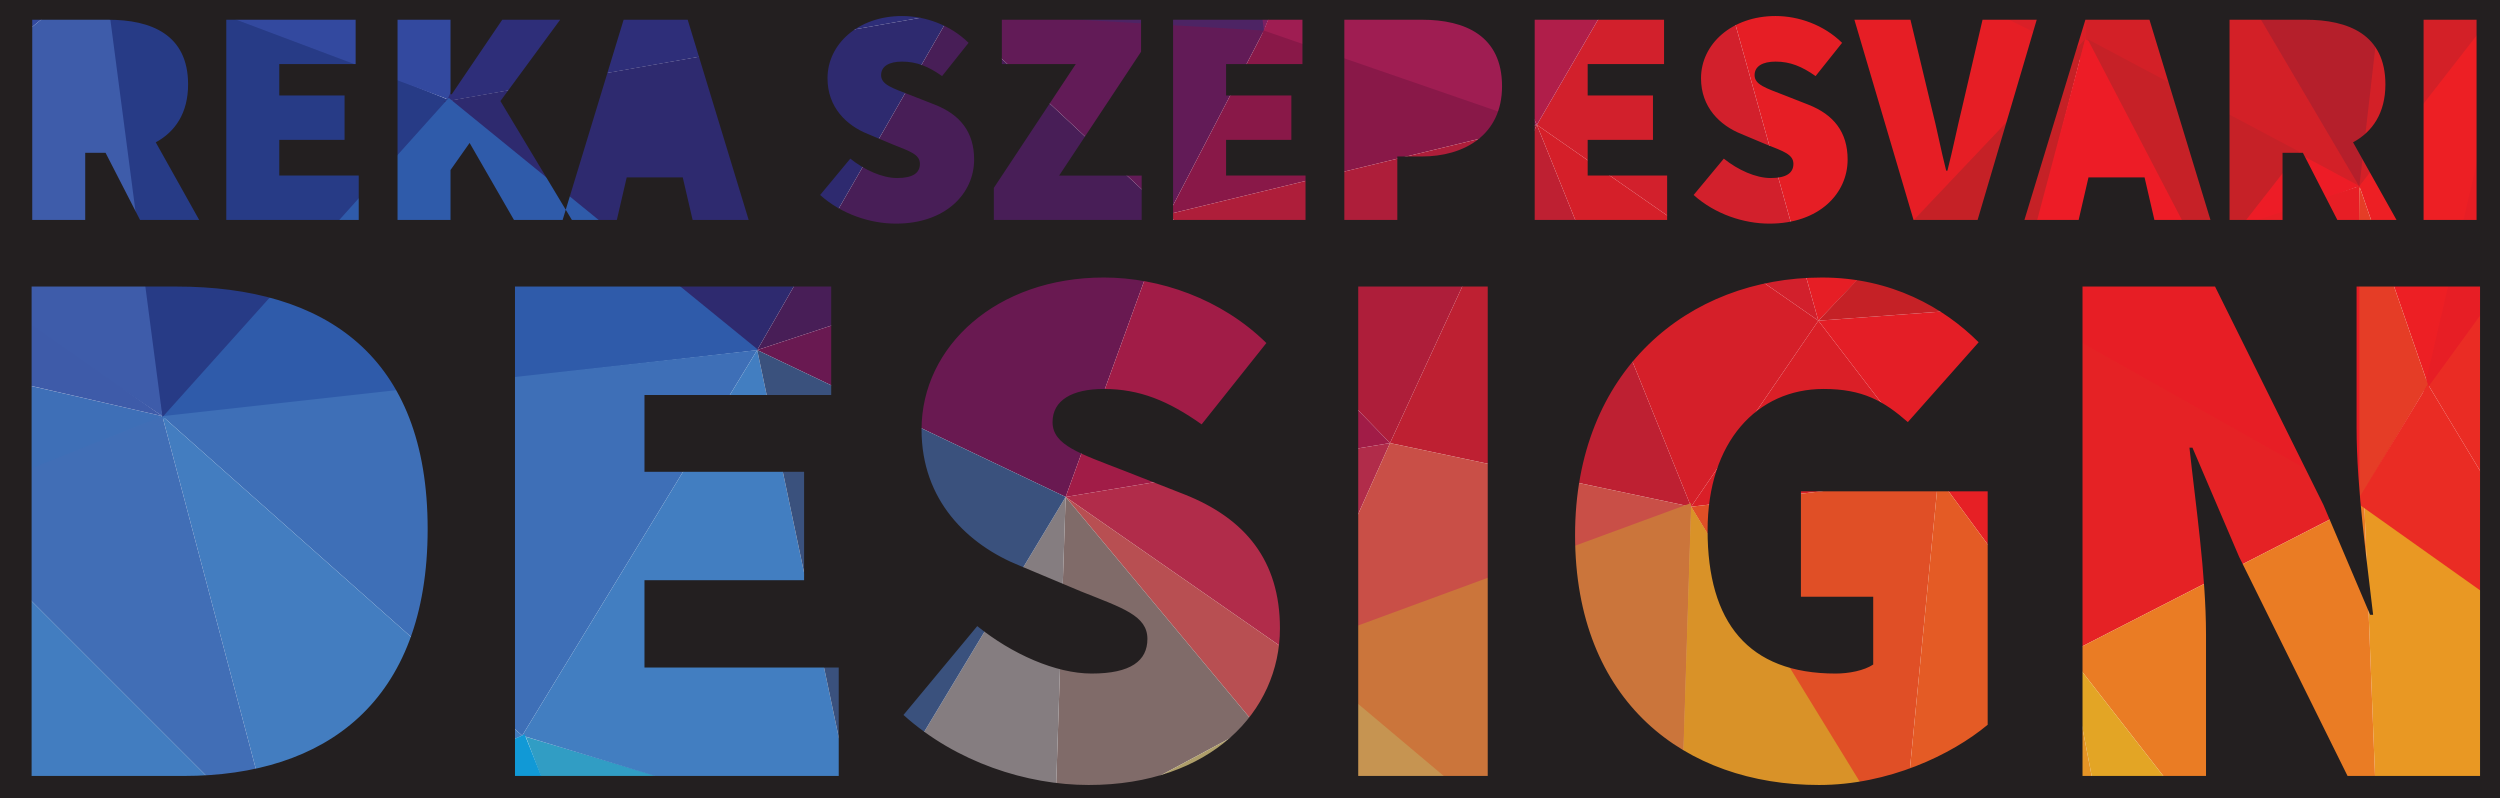
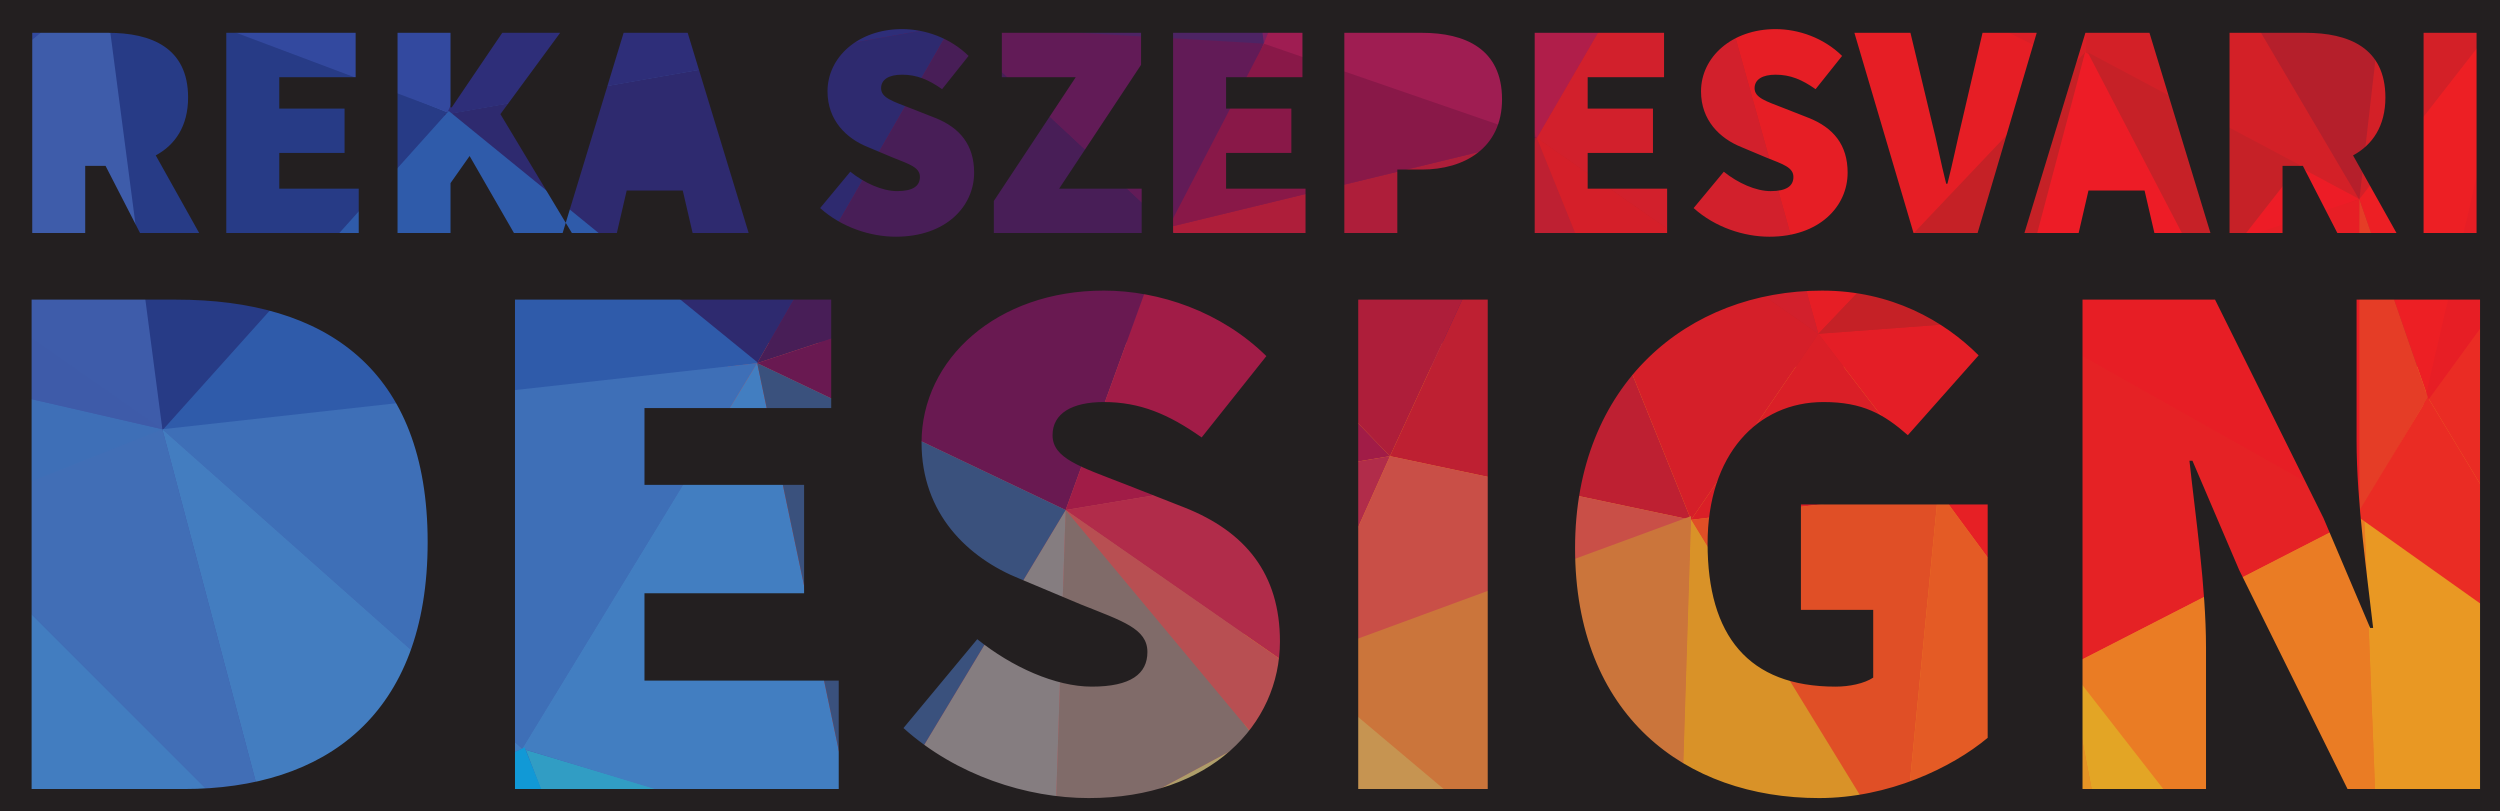
- <svg xmlns="http://www.w3.org/2000/svg" version="1.1" x="0px" y="0px" width="554.972px" height="177.087px" viewBox="0 0 554.972 177.087" style="enable-background:new 0 0 554.972 177.087;" xml:space="preserve">
+ <svg xmlns="http://www.w3.org/2000/svg" version="1.1" x="0px" y="0px" width="554.972px" height="179.991px" viewBox="0 0 554.972 179.991" style="enable-background:new 0 0 554.972 179.991;" xml:space="preserve">
+   <g id="Layer_4">
+     <rect x="2.23" y="-29.262" style="fill:#3E5CAA;" width="164" height="237.334" />
+     <rect x="166.896" y="-29.928" style="fill:#621B57;" width="170.667" height="144.667" />
+     <rect x="161.563" y="76.072" style="fill:#B84F52;" width="218.667" height="141.333" />
+     <rect x="332.896" y="-31.928" style="fill:#C62127;" width="237.334" height="158" />
+     <rect x="276.23" y="81.405" style="fill:#EA7C24;" width="303.333" height="132" />
+   </g>
  <g id="triangles">
-     <polyline style="fill:#48A3AE;" points="190.914,186.117 234.115,184.759 216.727,265.727 190.914,186.117  " />
-     <polygon style="fill:#36A5BE;" points="137.931,222.798 190.914,186.117 216.727,265.727  " />
-     <polyline style="fill:#319DC4;" points="116.74,163.566 140.106,224.971 191.458,185.848 116.74,163.566  " />
-     <polygon style="fill:#22409A;" points="-13.68,-74.718 23,-7.063 52.345,-74.718  " />
-     <polygon style="fill:#2E2E79;" points="118.369,-20.105 98.806,22.552 211.292,2.718  " />
-     <polygon style="fill:#273B86;" points="19.468,-10.324 36.042,92.991 100.436,22.28 99.894,22.28  " />
-     <polygon style="fill:#32499E;" points="-16.125,-20.92 23,-7.063 -13.68,23.095  " />
-     <polygon style="fill:#2B317C;" points="52.345,-74.718 23,-7.063 118.369,-20.105 85.765,-73.902  " />
-     <polygon style="fill:#2B317C;" points="-13.68,-74.718 -16.125,-20.92 23,-7.063  " />
-     <polygon style="fill:#2D2B70;" points="118.369,-20.105 118.369,-73.088 167.275,-75.533  " />
-     <polygon style="fill:#33499F;" points="22.73,-6.792 118.098,-19.833 99.351,22.01  " />
-     <polygon style="fill:#2E2A6F;" points="186.023,-74.718 167.275,-75.533 118.369,-20.105 211.292,2.718  " />
-     <polygon style="fill:#2E2A6F;" points="98.534,22.552 168.09,77.708 211.292,2.718  " />
-     <polygon style="fill:#3E5CAA;" points="36.042,92.38 23,-7.063 -13.68,23.095 -13.68,58.96  " />
-     <polygon style="fill:#2F5BAA;" points="99.621,21.738 168.363,77.708 35.771,92.923  " />
-     <polygon style="fill:#2E2A70;" points="52.345,-74.718 118.641,-73.088 118.369,-20.105  " />
-     <polygon style="fill:#3E6FB7;" points="-13.68,80.969 36.042,92.38 -7.158,119.278 -14.494,114.388  " />
-     <polygon style="fill:#3E6FB7;" points="168.09,77.708 115.923,163.294 36.042,92.38  " />
-     <polygon style="fill:#437DC0;" points="61.312,187.747 36.042,92.38 115.923,163.294  " />
-     <polygon style="fill:#427EC1;" points="168.09,77.708 115.923,163.294 190.914,186.117  " />
-     <polygon style="fill:#2C2159;" points="186.023,-74.718 211.292,2.718 269.979,-75.533  " />
-     <polygon style="fill:#481E57;" points="259.383,47.548 211.292,2.718 168.09,77.708  " />
-     <polygon style="fill:#4D2464;" points="270.251,-76.074 280.848,7.202 210.884,3.261  " />
-     <polygon style="fill:#621B57;" points="211.292,2.718 259.383,47.548 280.576,6.793  " />
-     <polygon style="fill:#691951;" points="168.09,77.708 236.56,110.312 259.383,47.548  " />
-     <polygon style="fill:#7A2062;" points="269.979,-75.533 303.398,-50.265 280.576,6.793  " />
-     <polygon style="fill:#72285F;" points="269.979,-75.533 341.708,-75.533 303.398,-50.265  " />
-     <polygon style="fill:#AD1E54;" points="341.708,-75.533 363.716,-75.533 375.127,-30.702 303.398,-50.265  " />
-     <polygon style="fill:#BC3C4D;" points="363.716,-75.533 422.405,-77.163 375.127,-30.702  " />
-     <polygon style="fill:#CE2929;" points="422.405,-77.163 454.194,-77.163 464.791,-51.08 375.127,-30.702  " />
-     <polygon style="fill:#CA583E;" points="454.194,-77.163 481.908,-76.348 464.791,-51.08  " />
-     <polygon style="fill:#E33326;" points="481.908,-76.348 516.958,-74.718 560.159,-7.063 464.791,-51.08  " />
-     <polygon style="fill:#DF4326;" points="511.251,-75.533 559.343,-75.533 560.159,-7.063  " />
-     <polygon style="fill:#D32027;" points="464.791,-51.08 460.714,11.684 527.554,43.473 563.963,-8.149  " />
-     <polygon style="fill:#DA1F27;" points="375.127,-30.702 464.791,-51.08 462.889,13.586  " />
-     <polygon style="fill:#E61E25;" points="375.127,-30.702 403.657,71.187 460.714,11.684  " />
-     <polygon style="fill:#D2202C;" points="375.127,-30.702 341.166,27.715 403.657,71.187  " />
-     <polygon style="fill:#B01E4A;" points="303.398,-50.265 341.166,27.715 375.127,-30.702  " />
-     <polygon style="fill:#9F1D52;" points="303.398,-50.265 279.761,8.695 341.166,27.715  " />
-     <polygon style="fill:#891848;" points="280.576,6.793 259.383,47.548 341.166,27.715  " />
-     <polygon style="fill:#AE1E3A;" points="259.383,47.548 308.561,98.358 341.166,27.715  " />
-     <polygon style="fill:#BE2032;" points="341.166,27.715 308.561,98.358 375.401,112.487  " />
-     <polygon style="fill:#D51F29;" points="341.166,27.715 403.657,71.187 375.401,112.487  " />
-     <polygon style="fill:#A11C47;" points="259.383,47.548 236.56,110.312 308.561,98.358  " />
-     <polygon style="fill:#B12C4A;" points="236.56,110.312 308.561,98.358 287.369,145.634  " />
-     <polygon style="fill:#C94F47;" points="308.561,98.358 287.369,145.634 375.401,112.487  " />
-     <polygon style="fill:#B84F52;" points="236.56,110.312 278.674,160.849 287.369,145.634  " />
-     <polygon style="fill:#806B69;" points="236.56,110.312 234.115,184.759 278.674,160.849  " />
-     <polygon style="fill:#857D80;" points="236.56,110.312 190.914,186.117 234.115,184.759  " />
-     <polygon style="fill:#3A517D;" points="168.09,77.708 190.914,186.117 236.56,110.312  " />
-     <polygon style="fill:#CB753B;" points="287.369,145.634 375.401,112.487 372.14,215.733  " />
-     <polygon style="fill:#C69451;" points="287.369,145.634 278.674,160.849 372.14,215.733  " />
-     <polygon style="fill:#D99228;" points="375.401,112.487 372.14,215.733 422.134,189.65  " />
-     <polygon style="fill:#DA1F27;" points="403.657,71.187 375.401,112.487 430.285,105.965  " />
-     <polygon style="fill:#E04F26;" points="375.401,112.487 430.285,105.965 422.134,189.65  " />
-     <polygon style="fill:#E41E26;" points="403.657,71.187 447.673,67.926 430.285,105.965  " />
-     <path style="fill:#E31E26;" d="M403.657,71.187" />
-     <polygon style="fill:#C52126;" points="462.889,8.695 447.673,67.926 403.657,71.187  " />
-     <polygon style="fill:#ED1C26;" points="462.889,8.695 446.587,70.102 523.749,41.3  " />
-     <polygon style="fill:#E71E25;" points="443.868,67.926 523.749,41.3 524.838,111.399  " />
-     <polygon style="fill:#ED1F24;" points="560.159,-5.434 523.752,41.3 538.965,85.316  " />
-     <polygon style="fill:#EA2C24;" points="559.615,57.602 538.965,85.316 559.615,119.551  " />
-     <polygon style="fill:#E71E25;" points="559.615,-5.976 537.88,87.489 559.615,57.602  " />
-     <polygon style="fill:#E53D26;" points="523.749,41.3 523.749,110.856 538.965,85.316  " />
-     <polygon style="fill:#E52225;" points="447.673,67.926 459.084,145.092 524.838,111.399  " />
-     <polygon style="fill:#E62025;" points="447.673,65.21 430.285,105.965 459.084,145.092  " />
-     <polygon style="fill:#E99823;" points="524.838,111.399 529.728,235.84 559.073,194.541 559.617,137.483  " />
-     <polygon style="fill:#EA7C24;" points="524.838,111.399 459.084,145.092 529.728,235.84  " />
-     <polygon style="fill:#E3A525;" points="459.084,145.092 477.561,240.729 529.728,235.84  " />
-     <polygon style="fill:#E59425;" points="459.084,145.092 422.134,189.65 477.561,240.729  " />
-     <polygon style="fill:#E45B25;" points="430.285,105.965 459.084,145.092 422.134,189.65  " />
-     <polyline style="fill:#C59E2D;" points="420.503,190.736 416.699,243.99 477.561,240.187 421.048,188.563  " />
-     <polygon style="fill:#D99228;" points="422.812,189.785 375.401,112.487 372.14,215.733  " />
-     <polygon style="fill:#D6AB29;" points="372.14,215.733 422.812,189.785 416.699,243.99  " />
-     <polyline style="fill:#CB753B;" points="287.096,144.139 375.401,111.67 372.14,215.733 287.369,145.634  " />
-     <polygon style="fill:#A0A35A;" points="278.674,160.849 309.105,241.138 372.14,215.733  " />
-     <polygon style="fill:#AE9E6A;" points="234.115,184.759 278.674,160.849 309.105,241.138  " />
-     <polygon style="fill:#C69451;" points="278.674,160.849 287.096,144.139 372.14,215.733  " />
-     <polygon style="fill:#EA2C24;" points="538.965,85.316 559.615,119.551 559.617,137.483 523.07,111.535  " />
-     <polygon style="fill:#789A78;" points="234.115,184.759 216.727,265.727 309.105,241.138  " />
-     <polygon style="fill:#1199D6;" points="61.312,187.747 116.466,163.022 142.279,227.688  " />
-     <polygon style="fill:#2299D6;" points="61.312,187.747 71.637,278.225 140.106,224.971  " />
-     <polygon style="fill:#2E8FB8;" points="140.649,223.884 106.958,334.739 217.814,265.727  " />
-     <polygon style="fill:#208BCB;" points="140.921,224.427 71.637,278.225 107.5,336.098  " />
-     <polygon style="fill:#3E5BA9;" points="-14.086,57.33 36.042,92.38 -15.309,80.561  " />
-     <polygon style="fill:#427DC0;" points="-14.086,112.35 61.312,187.747 -14.902,202.827  " />
-     <polygon style="fill:#3E89C9;" points="-14.902,202.827 61.312,187.747 71.637,278.225  " />
-     <polygon style="fill:#416EB6;" points="-14.086,112.35 36.042,92.38 61.312,187.747  " />
-     <polygon style="fill:#427CBF;" points="-14.902,202.827 71.637,278.225 -15.309,275.78  " />
-     <polygon style="fill:#4275BB;" points="-15.309,275.78 -14.494,318.165 -7.565,335.69 71.637,278.225  " />
-     <polygon style="fill:#3A6FB7;" points="-7.565,335.69 71.637,278.225 107.5,336.098  " />
-     <polygon style="fill:#C62127;" points="463.431,8.695 490.059,59.775 510.436,33.692  " />
-     <polygon style="fill:#B51F2B;" points="496.853,-4.211 523.752,41.435 529.458,-8.286  " />
+     <polyline style="fill:#48A3AE;" points="190.914,189.021 234.115,187.663 216.727,268.631 190.914,189.021  " />
+     <polygon style="fill:#36A5BE;" points="137.931,225.702 190.914,189.021 216.727,268.631  " />
+     <polyline style="fill:#319DC4;" points="116.74,166.471 140.106,227.875 191.458,188.752 116.74,166.471  " />
+     <polygon style="fill:#22409A;" points="-13.68,-71.813 23,-4.159 52.345,-71.813  " />
+     <polygon style="fill:#2E2E79;" points="118.369,-17.201 98.806,25.457 211.292,5.622  " />
+     <polygon style="fill:#273B86;" points="19.468,-7.42 36.042,95.896 100.436,25.185 99.894,25.185  " />
+     <polygon style="fill:#32499E;" points="-16.125,-18.016 23,-4.159 -13.68,26  " />
+     <polygon style="fill:#2B317C;" points="52.345,-71.813 23,-4.159 118.369,-17.201 85.765,-70.998  " />
+     <polygon style="fill:#2B317C;" points="-13.68,-71.813 -16.125,-18.016 23,-4.159  " />
+     <polygon style="fill:#2D2B70;" points="118.369,-17.201 118.369,-70.184 167.275,-72.628  " />
+     <polygon style="fill:#33499F;" points="22.73,-3.887 118.098,-16.929 99.351,24.914  " />
+     <polygon style="fill:#2E2A6F;" points="186.023,-71.813 167.275,-72.628 118.369,-17.201 211.292,5.622  " />
+     <polygon style="fill:#2E2A6F;" points="98.534,25.457 168.09,80.612 211.292,5.622  " />
+     <polygon style="fill:#3E5CAA;" points="36.042,95.284 23,-4.159 -13.68,26 -13.68,61.865  " />
+     <polygon style="fill:#2F5BAA;" points="99.621,24.642 168.363,80.612 35.771,95.827  " />
+     <polygon style="fill:#2E2A70;" points="52.345,-71.813 118.641,-70.184 118.369,-17.201  " />
+     <polygon style="fill:#3E6FB7;" points="-13.68,83.873 36.042,95.284 -7.158,122.183 -14.494,117.292  " />
+     <polygon style="fill:#3E6FB7;" points="168.09,80.612 115.923,166.198 36.042,95.284  " />
+     <polygon style="fill:#437DC0;" points="61.312,190.651 36.042,95.284 115.923,166.198  " />
+     <polygon style="fill:#427EC1;" points="168.09,80.612 115.923,166.198 190.914,189.021  " />
+     <polygon style="fill:#2C2159;" points="186.023,-71.813 211.292,5.622 269.979,-72.628  " />
+     <polygon style="fill:#481E57;" points="259.383,50.453 211.292,5.622 168.09,80.612  " />
+     <polygon style="fill:#4D2464;" points="270.251,-73.17 280.848,10.106 210.884,6.165  " />
+     <polygon style="fill:#621B57;" points="211.292,5.622 259.383,50.453 280.576,9.697  " />
+     <polygon style="fill:#691951;" points="168.09,80.612 236.56,113.216 259.383,50.453  " />
+     <polygon style="fill:#7A2062;" points="269.979,-72.628 303.398,-47.36 280.576,9.697  " />
+     <polygon style="fill:#72285F;" points="269.979,-72.628 341.708,-72.628 303.398,-47.36  " />
+     <polygon style="fill:#AD1E54;" points="341.708,-72.628 363.716,-72.628 375.127,-27.797 303.398,-47.36  " />
+     <polygon style="fill:#BC3C4D;" points="363.716,-72.628 422.405,-74.259 375.127,-27.797  " />
+     <polygon style="fill:#CE2929;" points="422.405,-74.259 454.194,-74.259 464.791,-48.175 375.127,-27.797  " />
+     <polygon style="fill:#CA583E;" points="454.194,-74.259 481.908,-73.444 464.791,-48.175  " />
+     <polygon style="fill:#E33326;" points="481.908,-73.444 516.958,-71.813 560.159,-4.159 464.791,-48.175  " />
+     <polygon style="fill:#DF4326;" points="511.251,-72.628 559.343,-72.628 560.159,-4.159  " />
+     <polygon style="fill:#D32027;" points="464.791,-48.175 460.714,14.588 527.554,46.377 563.963,-5.245  " />
+     <polygon style="fill:#DA1F27;" points="375.127,-27.797 464.791,-48.175 462.889,16.491  " />
+     <polygon style="fill:#E61E25;" points="375.127,-27.797 403.657,74.091 460.714,14.588  " />
+     <polygon style="fill:#D2202C;" points="375.127,-27.797 341.166,30.62 403.657,74.091  " />
+     <polygon style="fill:#B01E4A;" points="303.398,-47.36 341.166,30.62 375.127,-27.797  " />
+     <polygon style="fill:#9F1D52;" points="303.398,-47.36 279.761,11.6 341.166,30.62  " />
+     <polygon style="fill:#891848;" points="280.576,9.697 259.383,50.453 341.166,30.62  " />
+     <polygon style="fill:#AE1E3A;" points="259.383,50.453 308.561,101.263 341.166,30.62  " />
+     <polygon style="fill:#BE2032;" points="341.166,30.62 308.561,101.263 375.401,115.392  " />
+     <polygon style="fill:#D51F29;" points="341.166,30.62 403.657,74.091 375.401,115.392  " />
+     <polygon style="fill:#A11C47;" points="259.383,50.453 236.56,113.216 308.561,101.263  " />
+     <polygon style="fill:#B12C4A;" points="236.56,113.216 308.561,101.263 287.369,148.538  " />
+     <polygon style="fill:#C94F47;" points="308.561,101.263 287.369,148.538 375.401,115.392  " />
+     <polygon style="fill:#B84F52;" points="236.56,113.216 278.674,163.753 287.369,148.538  " />
+     <polygon style="fill:#806B69;" points="236.56,113.216 234.115,187.663 278.674,163.753  " />
+     <polygon style="fill:#857D80;" points="236.56,113.216 190.914,189.021 234.115,187.663  " />
+     <polygon style="fill:#3A517D;" points="168.09,80.612 190.914,189.021 236.56,113.216  " />
+     <polygon style="fill:#CB753B;" points="287.369,148.538 375.401,115.392 372.14,218.638  " />
+     <polygon style="fill:#C69451;" points="287.369,148.538 278.674,163.753 372.14,218.638  " />
+     <polygon style="fill:#D99228;" points="375.401,115.392 372.14,218.638 422.134,192.555  " />
+     <polygon style="fill:#DA1F27;" points="403.657,74.091 375.401,115.392 430.285,108.869  " />
+     <polygon style="fill:#E04F26;" points="375.401,115.392 430.285,108.869 422.134,192.555  " />
+     <polygon style="fill:#E41E26;" points="403.657,74.091 447.673,70.831 430.285,108.869  " />
+     <path style="fill:#E31E26;" d="M403.657,74.091" />
+     <polygon style="fill:#C52126;" points="462.889,11.6 447.673,70.831 403.657,74.091  " />
+     <polygon style="fill:#ED1C26;" points="462.889,11.6 446.587,73.006 523.749,44.205  " />
+     <polygon style="fill:#E71E25;" points="443.868,70.831 523.749,44.205 524.838,114.304  " />
+     <polygon style="fill:#ED1F24;" points="560.159,-2.529 523.752,44.205 538.965,88.22  " />
+     <polygon style="fill:#EA2C24;" points="559.615,60.506 538.965,88.22 559.615,122.455  " />
+     <polygon style="fill:#E71E25;" points="559.615,-3.072 537.88,90.393 559.615,60.506  " />
+     <polygon style="fill:#E53D26;" points="523.749,44.205 523.749,113.761 538.965,88.22  " />
+     <polygon style="fill:#E52225;" points="447.673,70.831 459.084,147.996 524.838,114.304  " />
+     <polygon style="fill:#E62025;" points="447.673,68.115 430.285,108.869 459.084,147.996  " />
+     <polygon style="fill:#E99823;" points="524.838,114.304 529.728,238.744 559.073,197.445 559.617,140.388  " />
+     <polygon style="fill:#EA7C24;" points="524.838,114.304 459.084,147.996 529.728,238.744  " />
+     <polygon style="fill:#E3A525;" points="459.084,147.996 477.561,243.634 529.728,238.744  " />
+     <polygon style="fill:#E59425;" points="459.084,147.996 422.134,192.555 477.561,243.634  " />
+     <polygon style="fill:#E45B25;" points="430.285,108.869 459.084,147.996 422.134,192.555  " />
+     <polyline style="fill:#C59E2D;" points="420.503,193.641 416.699,246.895 477.561,243.091 421.048,191.467  " />
+     <polygon style="fill:#D99228;" points="422.812,192.689 375.401,115.392 372.14,218.638  " />
+     <polygon style="fill:#D6AB29;" points="372.14,218.638 422.812,192.689 416.699,246.895  " />
+     <polyline style="fill:#CB753B;" points="287.096,147.043 375.401,114.574 372.14,218.638 287.369,148.538  " />
+     <polygon style="fill:#A0A35A;" points="278.674,163.753 309.105,244.042 372.14,218.638  " />
+     <polygon style="fill:#AE9E6A;" points="234.115,187.663 278.674,163.753 309.105,244.042  " />
+     <polygon style="fill:#C69451;" points="278.674,163.753 287.096,147.043 372.14,218.638  " />
+     <polygon style="fill:#EA2C24;" points="538.965,88.22 559.615,122.455 559.617,140.388 523.07,114.439  " />
+     <polygon style="fill:#789A78;" points="234.115,187.663 216.727,268.631 309.105,244.042  " />
+     <polygon style="fill:#1199D6;" points="61.312,190.651 116.466,165.927 142.279,230.592  " />
+     <polygon style="fill:#2299D6;" points="61.312,190.651 71.637,281.129 140.106,227.875  " />
+     <polygon style="fill:#2E8FB8;" points="140.649,226.788 106.958,337.644 217.814,268.631  " />
+     <polygon style="fill:#208BCB;" points="140.921,227.331 71.637,281.129 107.5,339.002  " />
+     <polygon style="fill:#3E5BA9;" points="-14.086,60.234 36.042,95.284 -15.309,83.465  " />
+     <polygon style="fill:#427DC0;" points="-14.086,115.254 61.312,190.651 -14.902,205.731  " />
+     <polygon style="fill:#3E89C9;" points="-14.902,205.731 61.312,190.651 71.637,281.129  " />
+     <polygon style="fill:#416EB6;" points="-14.086,115.254 36.042,95.284 61.312,190.651  " />
+     <polygon style="fill:#427CBF;" points="-14.902,205.731 71.637,281.129 -15.309,278.685  " />
+     <polygon style="fill:#4275BB;" points="-15.309,278.685 -14.494,321.069 -7.565,338.595 71.637,281.129  " />
+     <polygon style="fill:#3A6FB7;" points="-7.565,338.595 71.637,281.129 107.5,339.002  " />
+     <polygon style="fill:#C62127;" points="463.431,11.6 490.059,62.679 510.436,36.597  " />
+     <polygon style="fill:#B51F2B;" points="496.853,-1.307 523.752,44.339 529.458,-5.382  " />
  </g>
  <g id="Layer_3">
-     <path style="fill:#231F20;" d="M-0.528-123.083v372.258h556.661v-372.258H-0.528z M538.01,4.38h11.761v44.441H538.01V4.38z    M494.936,4.38h16.818c9.571,0,17.779,3.281,17.779,14.357c0,6.358-2.872,10.531-7.183,12.857l9.647,17.227h-13.131l-7.653-14.906   h-4.516v14.906h-11.763V4.38z M424.098,4.38l4.655,19.418c1.229,4.718,2.051,9.299,3.279,14.084h0.274   c1.229-4.786,2.12-9.366,3.279-14.084l4.516-19.418h12.028l-13.124,44.441h-14.221L411.655,4.38H424.098z M392.099,32.071   l-5.537-2.326c-4.787-1.914-8.956-5.948-8.956-12.375c0-7.589,6.836-13.813,16.55-13.813c5.057,0,10.66,1.914,14.768,5.95   l-5.884,7.383c-3.006-2.12-5.604-3.214-8.884-3.214c-2.872,0-4.658,1.027-4.658,3.008c0,2.122,2.538,2.874,6.568,4.445l5.407,2.121   c5.533,2.189,8.679,6.018,8.679,12.169c0,7.521-6.291,14.224-17.365,14.224c-5.606,0-12.034-2.052-16.821-6.358l6.699-8.069   c3.146,2.528,7.107,4.307,10.396,4.307c3.553,0,5.056-1.162,5.056-3.145C398.117,34.258,395.863,33.574,392.099,32.071z    M220.619,41.711l18.188-27.485h-16.41V4.38h30.905v7.11l-18.187,27.485h18.324v9.846h-32.82V41.711z M50.233,4.38h28.717v9.846   H61.994v6.973h14.494v9.845H61.994v7.93h17.638v9.846H50.233V4.38z M7.158,4.38h16.82c9.573,0,17.777,3.281,17.777,14.357   c0,6.358-2.873,10.531-7.18,12.857l9.64,17.227H31.088L23.43,33.915h-4.513v14.906H7.158V4.38z M40.78,172.252H7.017V63.61H39.11   c33.091,0,55.824,15.377,55.824,53.821C94.934,155.874,72.201,172.252,40.78,172.252z M104.25,31.728l-4.24,6.016v11.078H88.25   V4.38h11.76v16.545h0.274L111.496,4.38h12.854l-13.265,18.049l14.503,24.128L138.436,4.38h14.222l13.536,44.441h-12.441   l-2.189-9.436h-12.444l-2.189,9.436h-9.98l-1.361-2.264l-0.691,2.264h-10.805L104.25,31.728z M186.19,172.252h-71.87V63.61h70.199   v24.07h-41.452v17.048H178.5v24.067h-35.434v19.387h43.123V172.252z M182.059,43.284l6.698-8.069   c3.145,2.528,7.11,4.307,10.395,4.307c3.555,0,5.058-1.162,5.058-3.145c0-2.119-2.258-2.803-6.016-4.306l-5.541-2.326   c-4.784-1.914-8.955-5.948-8.955-12.375c0-7.589,6.836-13.813,16.546-13.813c5.059,0,10.665,1.914,14.769,5.95l-5.881,7.383   c-3.008-2.12-5.607-3.214-8.888-3.214c-2.87,0-4.65,1.027-4.65,3.008c0,2.122,2.533,2.874,6.565,4.445l5.401,2.121   c5.537,2.189,8.685,6.018,8.685,12.169c0,7.521-6.292,14.224-17.367,14.224C193.271,49.643,186.843,47.59,182.059,43.284z    M241.678,174.259c-13.706,0-29.419-5.014-41.118-15.545l16.38-19.724c7.688,6.186,17.382,10.531,25.406,10.531   c8.692,0,12.366-2.842,12.366-7.688c0-5.183-5.512-6.854-14.705-10.529l-13.539-5.684c-11.699-4.679-21.895-14.543-21.895-30.253   c0-18.552,16.712-33.762,40.447-33.762c12.366,0,26.072,4.679,36.1,14.543L266.75,94.201c-7.354-5.185-13.708-7.856-21.728-7.856   c-7.021,0-11.368,2.507-11.368,7.354c0,5.181,6.185,7.021,16.046,10.861l13.206,5.183c13.539,5.349,21.227,14.71,21.227,29.751   C284.132,157.879,268.754,174.259,241.678,174.259z M289.814,48.821h-29.401V4.38h28.717v9.846h-16.956v6.973h14.493v9.845h-14.493   v7.93h17.641V48.821z M330.259,172.252H301.51V63.61h28.749V172.252z M315.659,34.736h-5.47v14.085h-11.761V4.38h17.23   c9.572,0,17.778,3.555,17.778,14.767C333.437,30.02,324.958,34.736,315.659,34.736z M340.683,4.38H369.4v9.846h-16.955v6.973   h14.494v9.845h-14.494v7.93h17.64v9.846h-29.401V4.38z M441.242,160.889c-8.024,6.685-22.066,13.37-37.438,13.37   c-29.754,0-54.157-18.385-54.157-55.488c0-36.439,25.071-57.164,54.826-57.164c15.373,0,27.07,6.686,34.763,14.374l-15.716,17.718   c-5.343-4.682-10.023-7.354-18.716-7.354c-14.71,0-25.739,11.699-25.739,31.42c0,20.394,9.02,31.757,28.414,31.757   c3.006,0,6.349-0.669,8.354-2.004v-15.045h-16.047v-23.397h41.456V160.889z M449.399,48.821L462.937,4.38h14.22l13.539,44.441   h-12.443l-2.184-9.436h-12.45l-2.184,9.436H449.399z M550.542,172.252h-29.414l-24.065-48.635l-10.36-24.237h-0.669   c1.331,12.37,3.675,28.08,3.675,41.449v31.423h-27.414V63.61h29.42l24.064,48.472l10.368,24.404h0.661   c-1.331-11.701-3.674-28.08-3.674-41.453V63.61h27.408V172.252z" />
+     <path style="fill:#231F20;" d="M-0.528-120.179v372.258h556.661v-372.258H-0.528z M538.01,7.284h11.761v44.441H538.01V7.284z    M494.936,7.284h16.818c9.571,0,17.779,3.281,17.779,14.357c0,6.358-2.872,10.531-7.183,12.857l9.647,17.227h-13.131l-7.653-14.906   h-4.516v14.906h-11.763V7.284z M424.098,7.284l4.655,19.418c1.229,4.718,2.051,9.299,3.279,14.084h0.274   c1.229-4.786,2.12-9.366,3.279-14.084l4.516-19.418h12.028l-13.124,44.441h-14.221L411.655,7.284H424.098z M392.099,34.976   l-5.537-2.326c-4.787-1.914-8.956-5.948-8.956-12.375c0-7.589,6.836-13.813,16.55-13.813c5.057,0,10.66,1.914,14.768,5.95   l-5.884,7.383c-3.006-2.12-5.604-3.214-8.884-3.214c-2.872,0-4.658,1.027-4.658,3.008c0,2.122,2.538,2.874,6.568,4.445l5.407,2.121   c5.533,2.189,8.679,6.018,8.679,12.169c0,7.521-6.291,14.224-17.365,14.224c-5.606,0-12.034-2.052-16.821-6.358l6.699-8.069   c3.146,2.528,7.107,4.307,10.396,4.307c3.553,0,5.056-1.162,5.056-3.145C398.117,37.163,395.863,36.479,392.099,34.976z    M220.619,44.615l18.188-27.485h-16.41V7.284h30.905v7.11l-18.187,27.485h18.324v9.846h-32.82V44.615z M50.233,7.284h28.717v9.846   H61.994v6.973h14.494v9.845H61.994v7.93h17.638v9.846H50.233V7.284z M7.158,7.284h16.82c9.573,0,17.777,3.281,17.777,14.357   c0,6.358-2.873,10.531-7.18,12.857l9.64,17.227H31.088L23.43,36.819h-4.513v14.906H7.158V7.284z M40.78,175.156H7.017V66.515H39.11   c33.091,0,55.824,15.377,55.824,53.821C94.934,158.778,72.201,175.156,40.78,175.156z M104.25,34.632l-4.24,6.016v11.078H88.25   V7.284h11.76V23.83h0.274l11.212-16.545h12.854l-13.265,18.049l14.503,24.128l12.848-42.177h14.222l13.536,44.441h-12.441   l-2.189-9.436h-12.444l-2.189,9.436h-9.98l-1.361-2.264l-0.691,2.264h-10.805L104.25,34.632z M186.19,175.156h-71.87V66.515h70.199   v24.07h-41.452v17.048H178.5V131.7h-35.434v19.387h43.123V175.156z M182.059,46.188l6.698-8.069   c3.145,2.528,7.11,4.307,10.395,4.307c3.555,0,5.058-1.162,5.058-3.145c0-2.119-2.258-2.803-6.016-4.306l-5.541-2.326   c-4.784-1.914-8.955-5.948-8.955-12.375c0-7.589,6.836-13.813,16.546-13.813c5.059,0,10.665,1.914,14.769,5.95l-5.881,7.383   c-3.008-2.12-5.607-3.214-8.888-3.214c-2.87,0-4.65,1.027-4.65,3.008c0,2.122,2.533,2.874,6.565,4.445l5.401,2.121   c5.537,2.189,8.685,6.018,8.685,12.169c0,7.521-6.292,14.224-17.367,14.224C193.271,52.547,186.843,50.495,182.059,46.188z    M241.678,177.163c-13.706,0-29.419-5.014-41.118-15.545l16.38-19.724c7.688,6.186,17.382,10.531,25.406,10.531   c8.692,0,12.366-2.842,12.366-7.688c0-5.183-5.512-6.854-14.705-10.529l-13.539-5.684c-11.699-4.679-21.895-14.543-21.895-30.253   c0-18.552,16.712-33.762,40.447-33.762c12.366,0,26.072,4.679,36.1,14.543L266.75,97.105c-7.354-5.185-13.708-7.856-21.728-7.856   c-7.021,0-11.368,2.507-11.368,7.354c0,5.181,6.185,7.021,16.046,10.861l13.206,5.183c13.539,5.349,21.227,14.71,21.227,29.751   C284.132,160.783,268.754,177.163,241.678,177.163z M289.814,51.725h-29.401V7.284h28.717v9.846h-16.956v6.973h14.493v9.845   h-14.493v7.93h17.641V51.725z M330.259,175.156H301.51V66.515h28.749V175.156z M315.659,37.64h-5.47v14.085h-11.761V7.284h17.23   c9.572,0,17.778,3.555,17.778,14.767C333.437,32.924,324.958,37.64,315.659,37.64z M340.683,7.284H369.4v9.846h-16.955v6.973   h14.494v9.845h-14.494v7.93h17.64v9.846h-29.401V7.284z M441.242,163.793c-8.024,6.685-22.066,13.37-37.438,13.37   c-29.754,0-54.157-18.385-54.157-55.488c0-36.439,25.071-57.164,54.826-57.164c15.373,0,27.07,6.686,34.763,14.374l-15.716,17.718   c-5.343-4.682-10.023-7.354-18.716-7.354c-14.71,0-25.739,11.699-25.739,31.42c0,20.394,9.02,31.757,28.414,31.757   c3.006,0,6.349-0.669,8.354-2.004v-15.045h-16.047v-23.397h41.456V163.793z M449.399,51.725l13.538-44.441h14.22l13.539,44.441   h-12.443l-2.184-9.436h-12.45l-2.184,9.436H449.399z M550.542,175.156h-29.414l-24.065-48.635l-10.36-24.237h-0.669   c1.331,12.37,3.675,28.08,3.675,41.449v31.423h-27.414V66.515h29.42l24.064,48.472l10.368,24.404h0.661   c-1.331-11.701-3.674-28.08-3.674-41.453V66.515h27.408V175.156z" />
  </g>
</svg>
